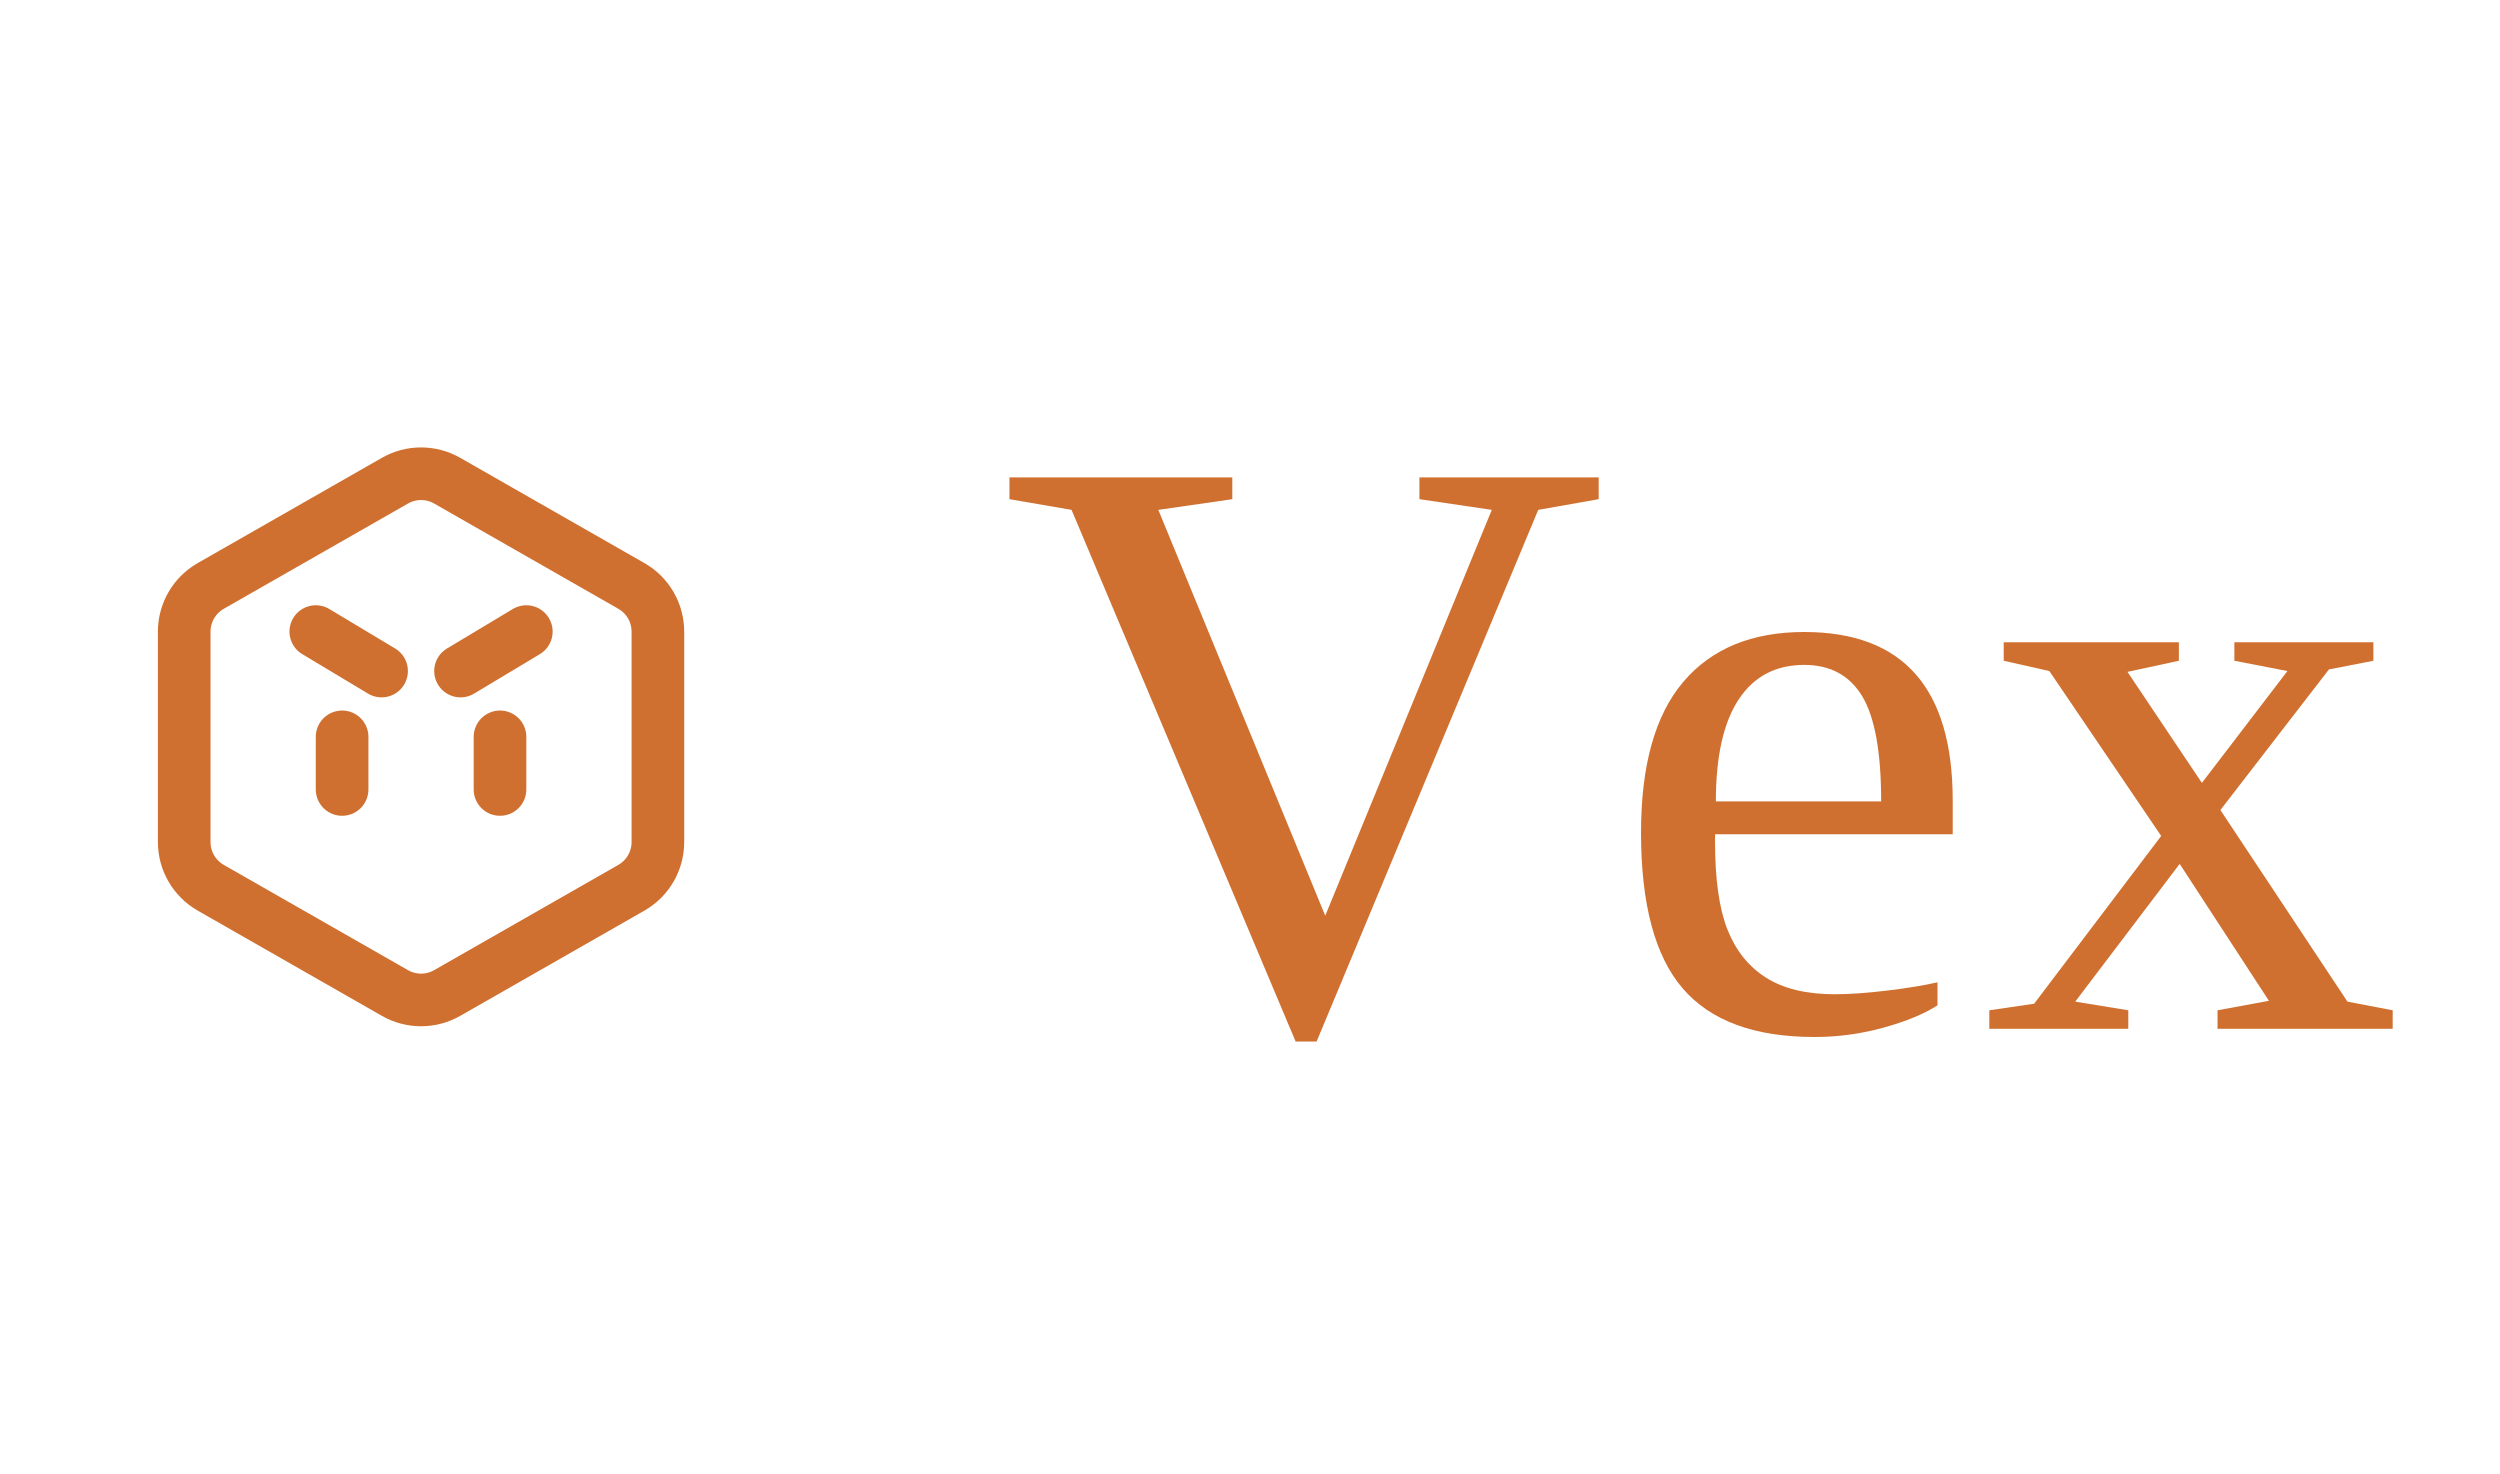
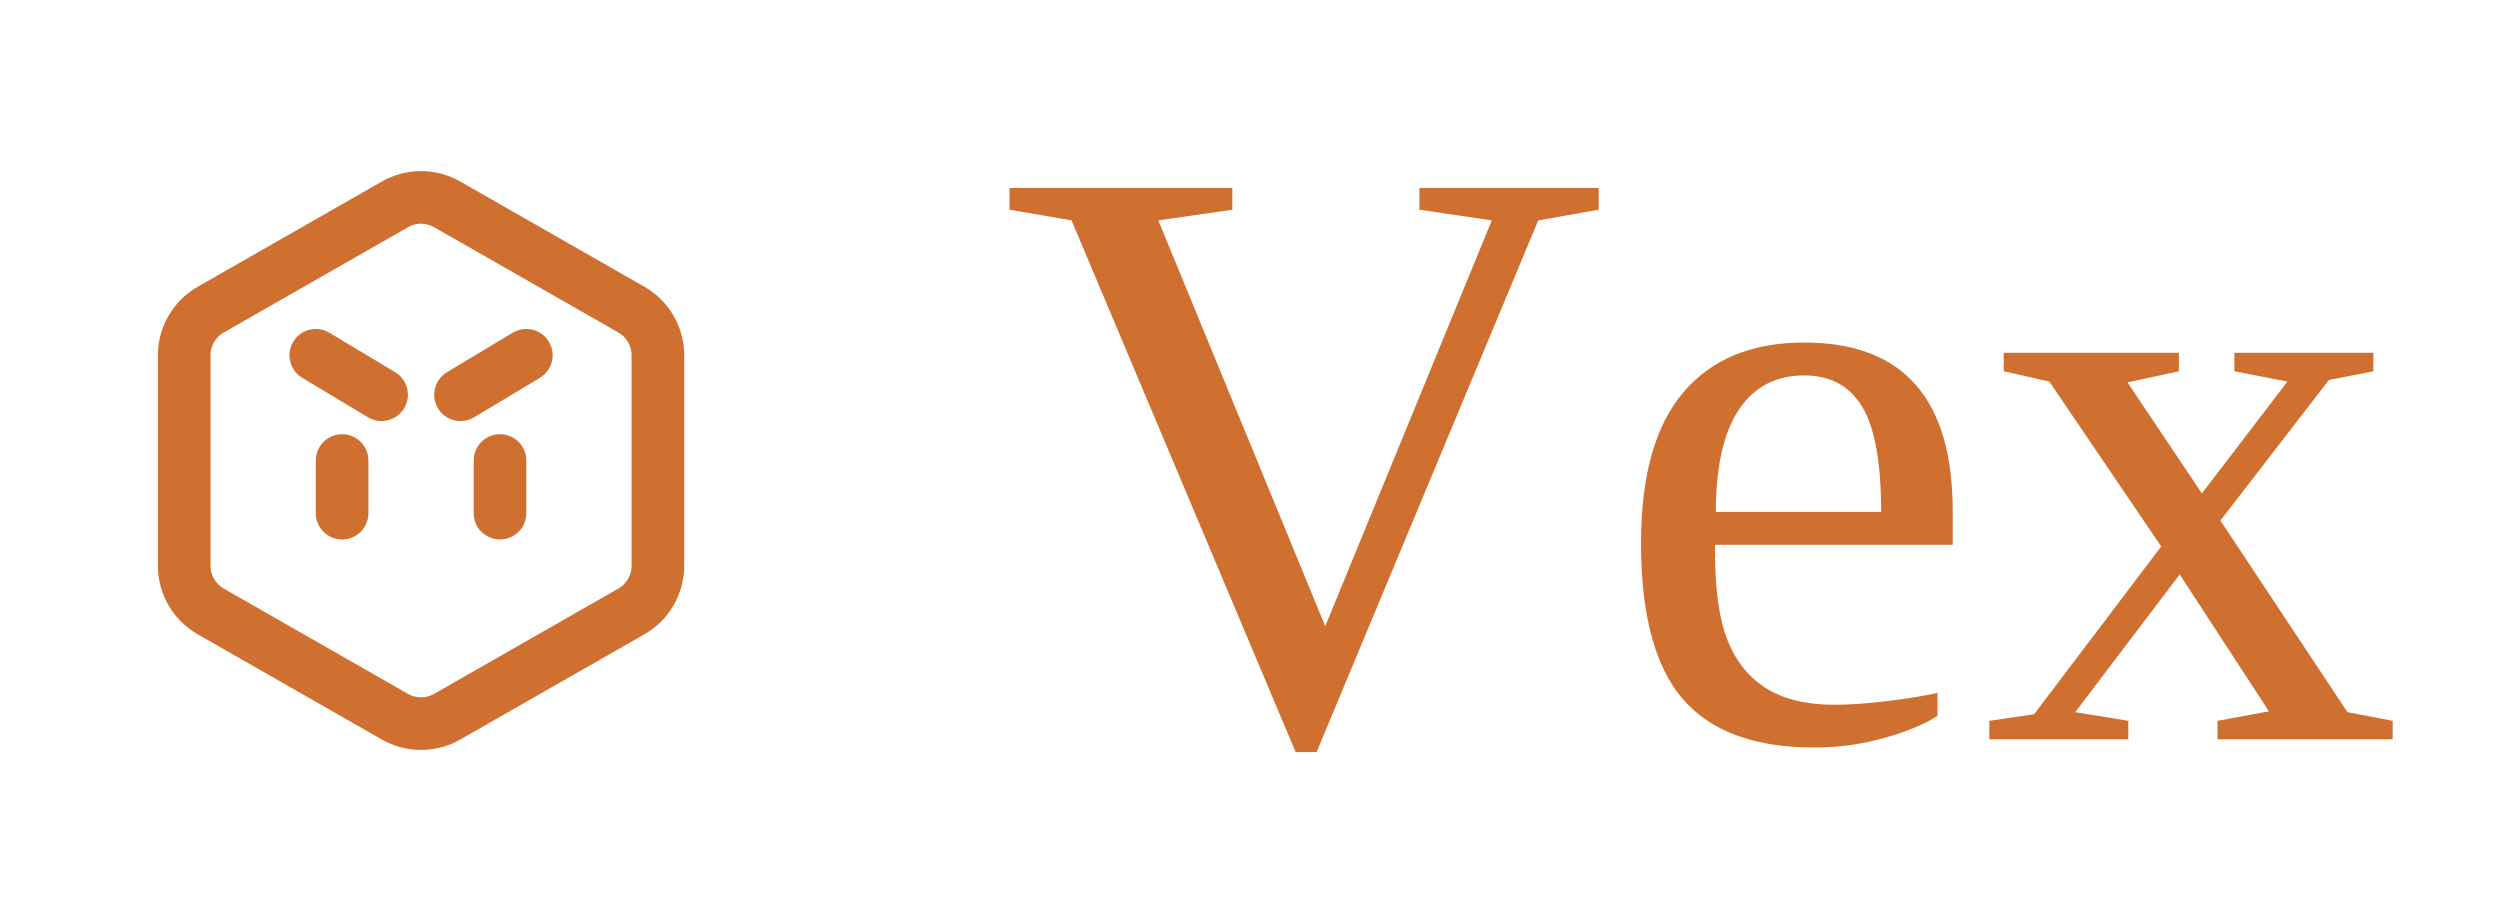
- <svg xmlns="http://www.w3.org/2000/svg" width="95" height="56" viewBox="0 0 95 56">
-   <g transform="translate(4, 16)">
+ <svg xmlns="http://www.w3.org/2000/svg" width="95" height="35" viewBox="0 0 95 35">
+   <defs>
+     <style>
+       @keyframes look-eyes {
+         0%,8%        { transform: translateX(0); }
+         18%,30%      { transform: translateX(-1.5px); }
+         40%,52%      { transform: translateX(1.5px); }
+         62%,100%     { transform: translateX(0); }
+       }
+       @keyframes look-brows {
+         0%,10%       { transform: translateX(0); }
+         21%,30%      { transform: translateX(-0.8px); }
+         43%,52%      { transform: translateX(0.8px); }
+         64%,100%     { transform: translateX(0); }
+       }
+       .eyes  { animation: look-eyes  12s ease-in-out infinite; }
+       .brows { animation: look-brows 12s ease-in-out infinite; }
+     </style>
+   </defs>
+   <g transform="translate(4, 5.5)">
    <path fill="none" stroke="#D07030" stroke-linecap="round" stroke-linejoin="round" stroke-width="2" d="M21 16V8a2 2 0 0 0-1-1.73l-7-4a2 2 0 0 0-2 0l-7 4A2 2 0 0 0 3 8v8a2 2 0 0 0 1 1.73l7 4a2 2 0 0 0 2 0l7-4A2 2 0 0 0 21 16" />
-     <path fill="none" stroke="#D07030" stroke-linecap="round" stroke-linejoin="round" stroke-width="2" d="M8 8L10.5 9.5" />
-     <path fill="none" stroke="#D07030" stroke-linecap="round" stroke-linejoin="round" stroke-width="2" d="M13.5 9.5L16 8" />
-     <path fill="none" stroke="#D07030" stroke-linecap="round" stroke-linejoin="round" stroke-width="2" d="M9 12v2" />
-     <path fill="none" stroke="#D07030" stroke-linecap="round" stroke-linejoin="round" stroke-width="2" d="M15 12v2" />
+     <g class="brows">
+       <path fill="none" stroke="#D07030" stroke-linecap="round" stroke-linejoin="round" stroke-width="2" d="M8 8L10.5 9.5" />
+       <path fill="none" stroke="#D07030" stroke-linecap="round" stroke-linejoin="round" stroke-width="2" d="M13.5 9.5L16 8" />
+     </g>
+     <g class="eyes">
+       <path fill="none" stroke="#D07030" stroke-linecap="round" stroke-linejoin="round" stroke-width="2" d="M9 12v2" />
+       <path fill="none" stroke="#D07030" stroke-linecap="round" stroke-linejoin="round" stroke-width="2" d="M15 12v2" />
+     </g>
  </g>
-   <path fill="#D07030" d="M60.75 18.141V18.969L58.453 19.375L50.031 39.578H49.234L40.719 19.375L38.359 18.969V18.141H46.828V18.969L44.016 19.375L50.359 34.797L56.688 19.375L53.938 18.969V18.141Z" />
-   <path fill="#D07030" d="M65.172 31.703V31.984Q65.172 34.141 65.648 35.336Q66.125 36.531 67.117 37.156Q68.109 37.781 69.719 37.781Q70.562 37.781 71.719 37.641Q72.875 37.5 73.625 37.328V38.203Q72.875 38.688 71.586 39.047Q70.297 39.406 68.953 39.406Q65.531 39.406 63.945 37.562Q62.359 35.719 62.359 31.641Q62.359 27.797 63.969 25.906Q65.578 24.016 68.562 24.016Q74.203 24.016 74.203 30.422V31.703ZM68.562 25.266Q66.938 25.266 66.07 26.578Q65.203 27.891 65.203 30.453H71.484Q71.484 27.656 70.766 26.461Q70.047 25.266 68.562 25.266Z" />
-   <path fill="#D07030" d="M90.922 38.391V39.094H84.266V38.391L86.219 38.031L82.828 32.828L78.859 38.062L80.875 38.391V39.094H75.594V38.391L77.297 38.141L82.125 31.766L77.875 25.5L76.141 25.109V24.406H82.797V25.109L80.844 25.531L83.672 29.75L86.922 25.5L84.906 25.109V24.406H90.188V25.109L88.5 25.438L84.375 30.781L89.203 38.062Z" />
+   <g transform="translate(0, -11)">
+     <path fill="#D07030" d="M60.75 18.141V18.969L58.453 19.375L50.031 39.578H49.234L40.719 19.375L38.359 18.969V18.141H46.828V18.969L44.016 19.375L50.359 34.797L56.688 19.375L53.938 18.969V18.141Z" />
+     <path fill="#D07030" d="M65.172 31.703V31.984Q65.172 34.141 65.648 35.336Q66.125 36.531 67.117 37.156Q68.109 37.781 69.719 37.781Q70.562 37.781 71.719 37.641Q72.875 37.5 73.625 37.328V38.203Q72.875 38.688 71.586 39.047Q70.297 39.406 68.953 39.406Q65.531 39.406 63.945 37.562Q62.359 35.719 62.359 31.641Q62.359 27.797 63.969 25.906Q65.578 24.016 68.562 24.016Q74.203 24.016 74.203 30.422V31.703ZM68.562 25.266Q66.938 25.266 66.07 26.578Q65.203 27.891 65.203 30.453H71.484Q71.484 27.656 70.766 26.461Q70.047 25.266 68.562 25.266Z" />
+     <path fill="#D07030" d="M90.922 38.391V39.094H84.266V38.391L86.219 38.031L82.828 32.828L78.859 38.062L80.875 38.391V39.094H75.594V38.391L77.297 38.141L82.125 31.766L77.875 25.5L76.141 25.109V24.406H82.797V25.109L80.844 25.531L83.672 29.75L86.922 25.5L84.906 25.109V24.406H90.188V25.109L88.5 25.438L84.375 30.781L89.203 38.062Z" />
+   </g>
</svg>
